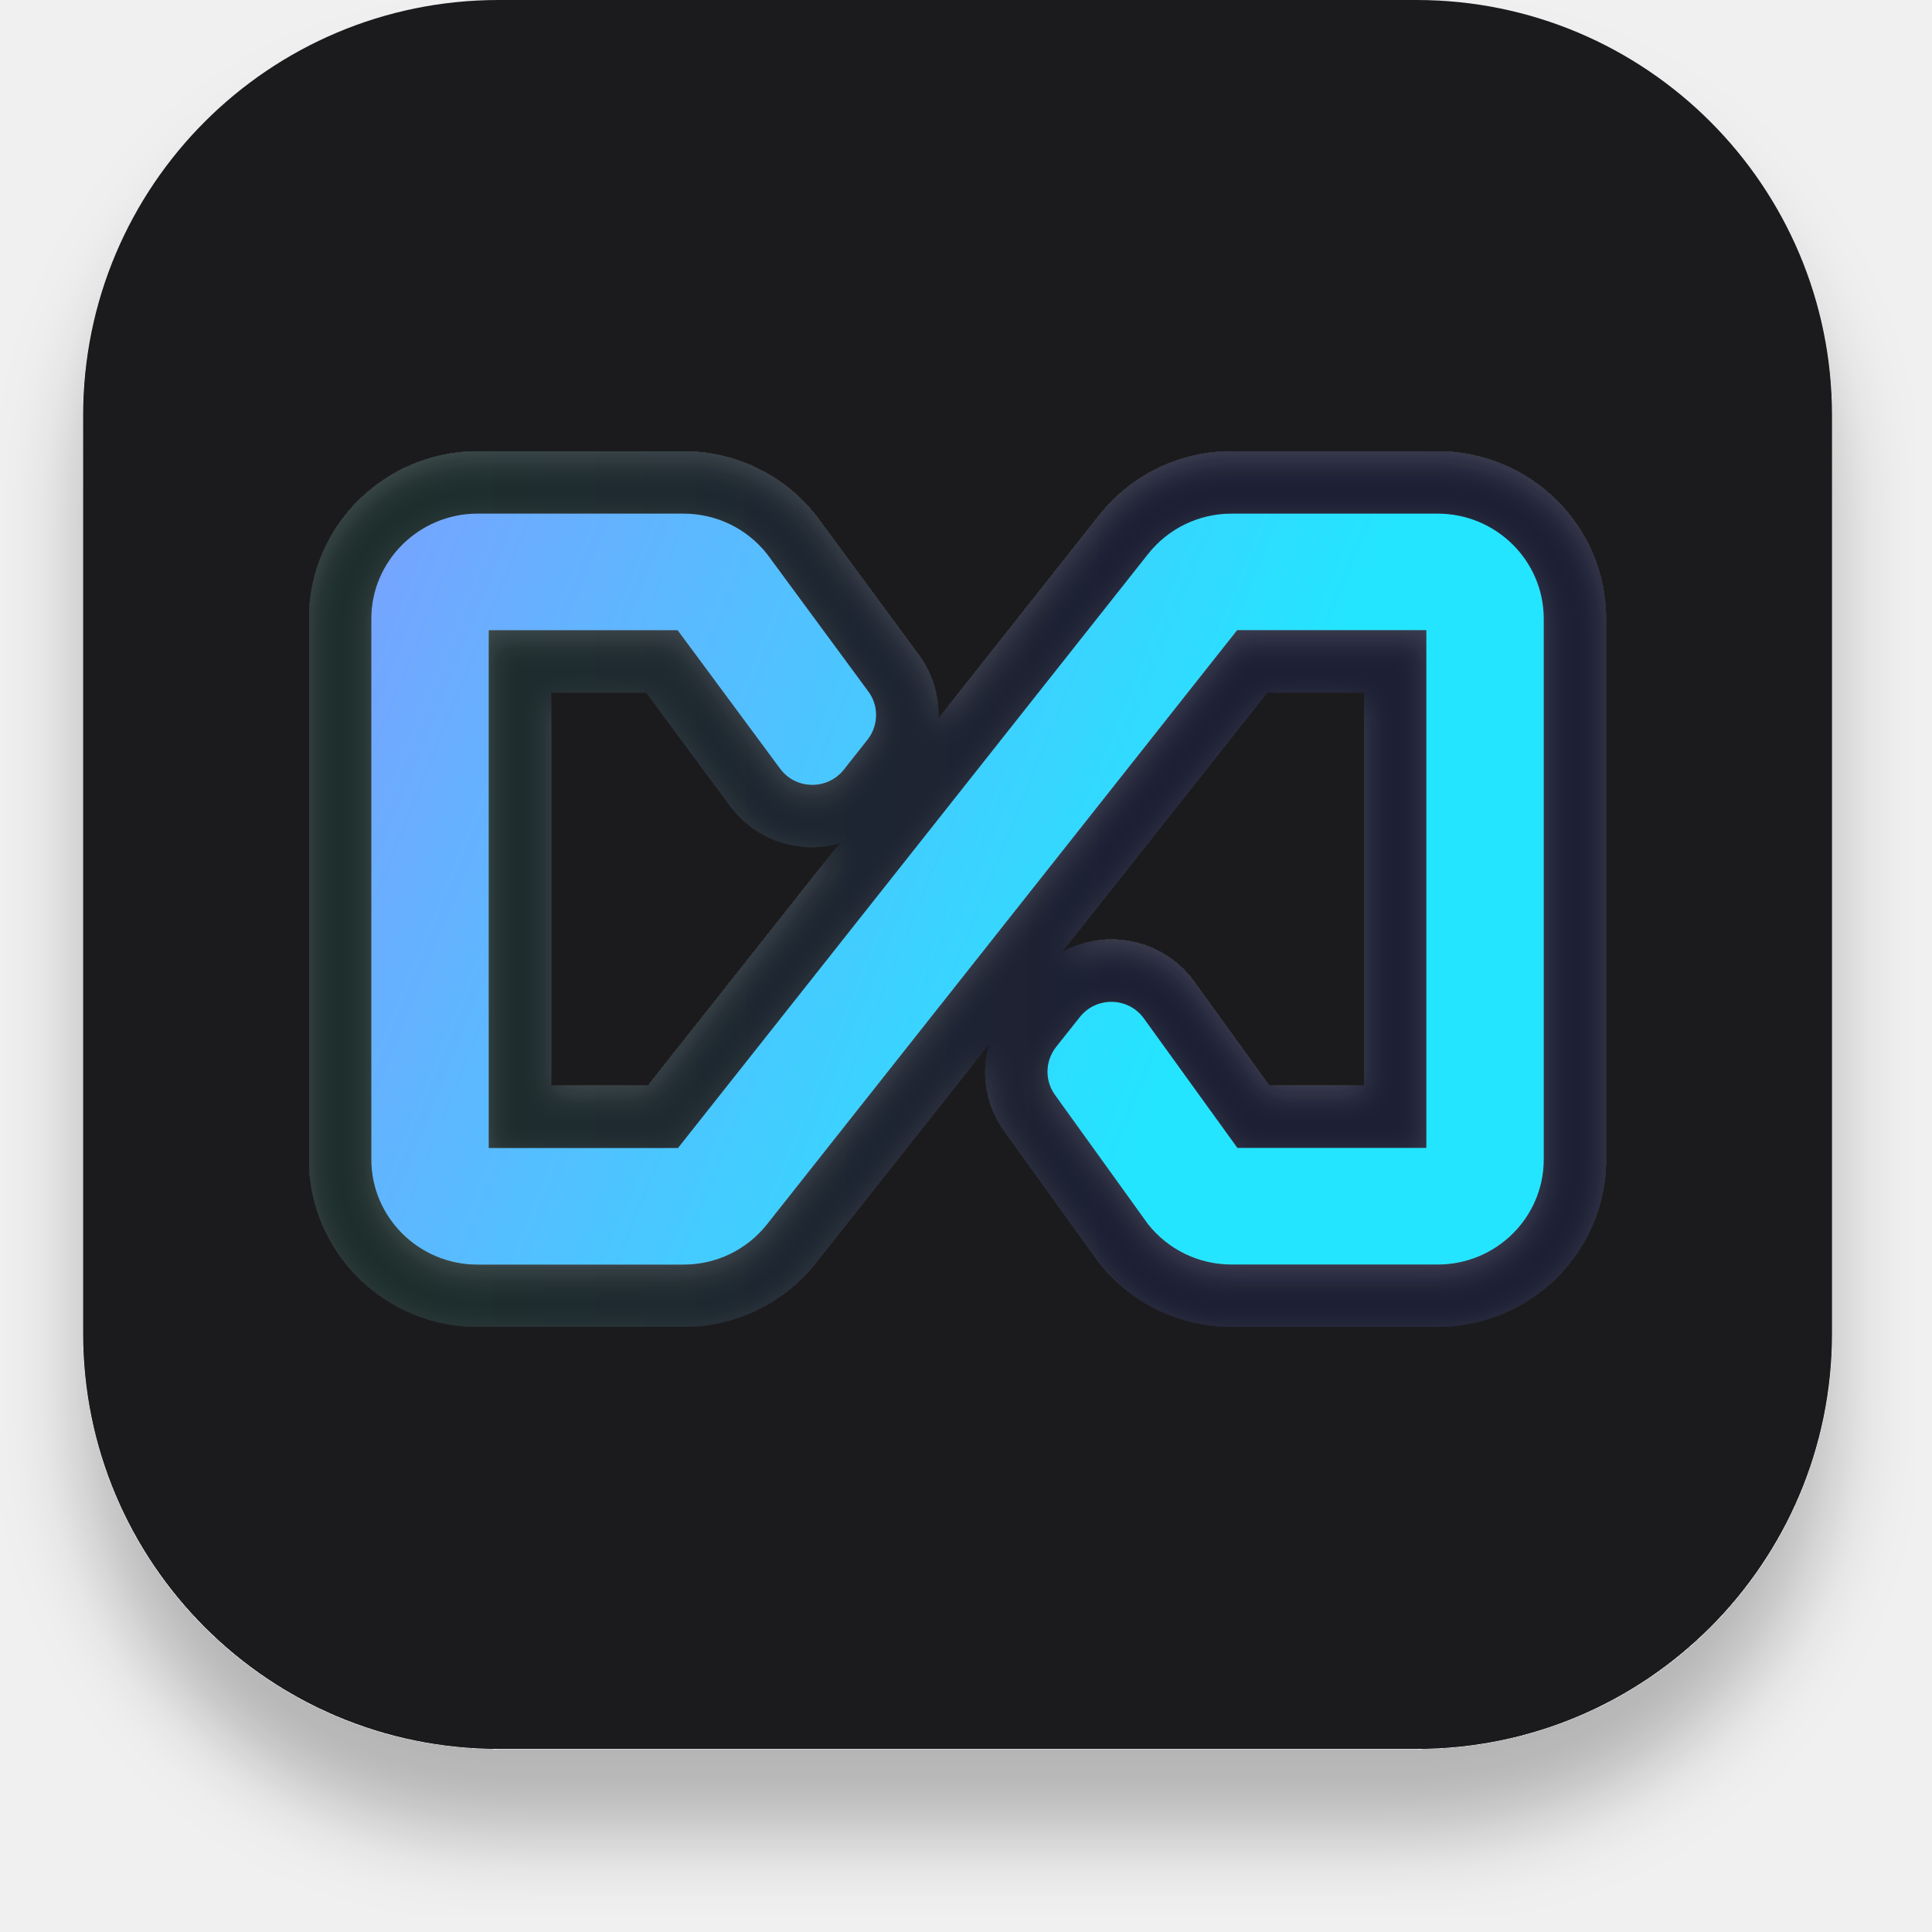
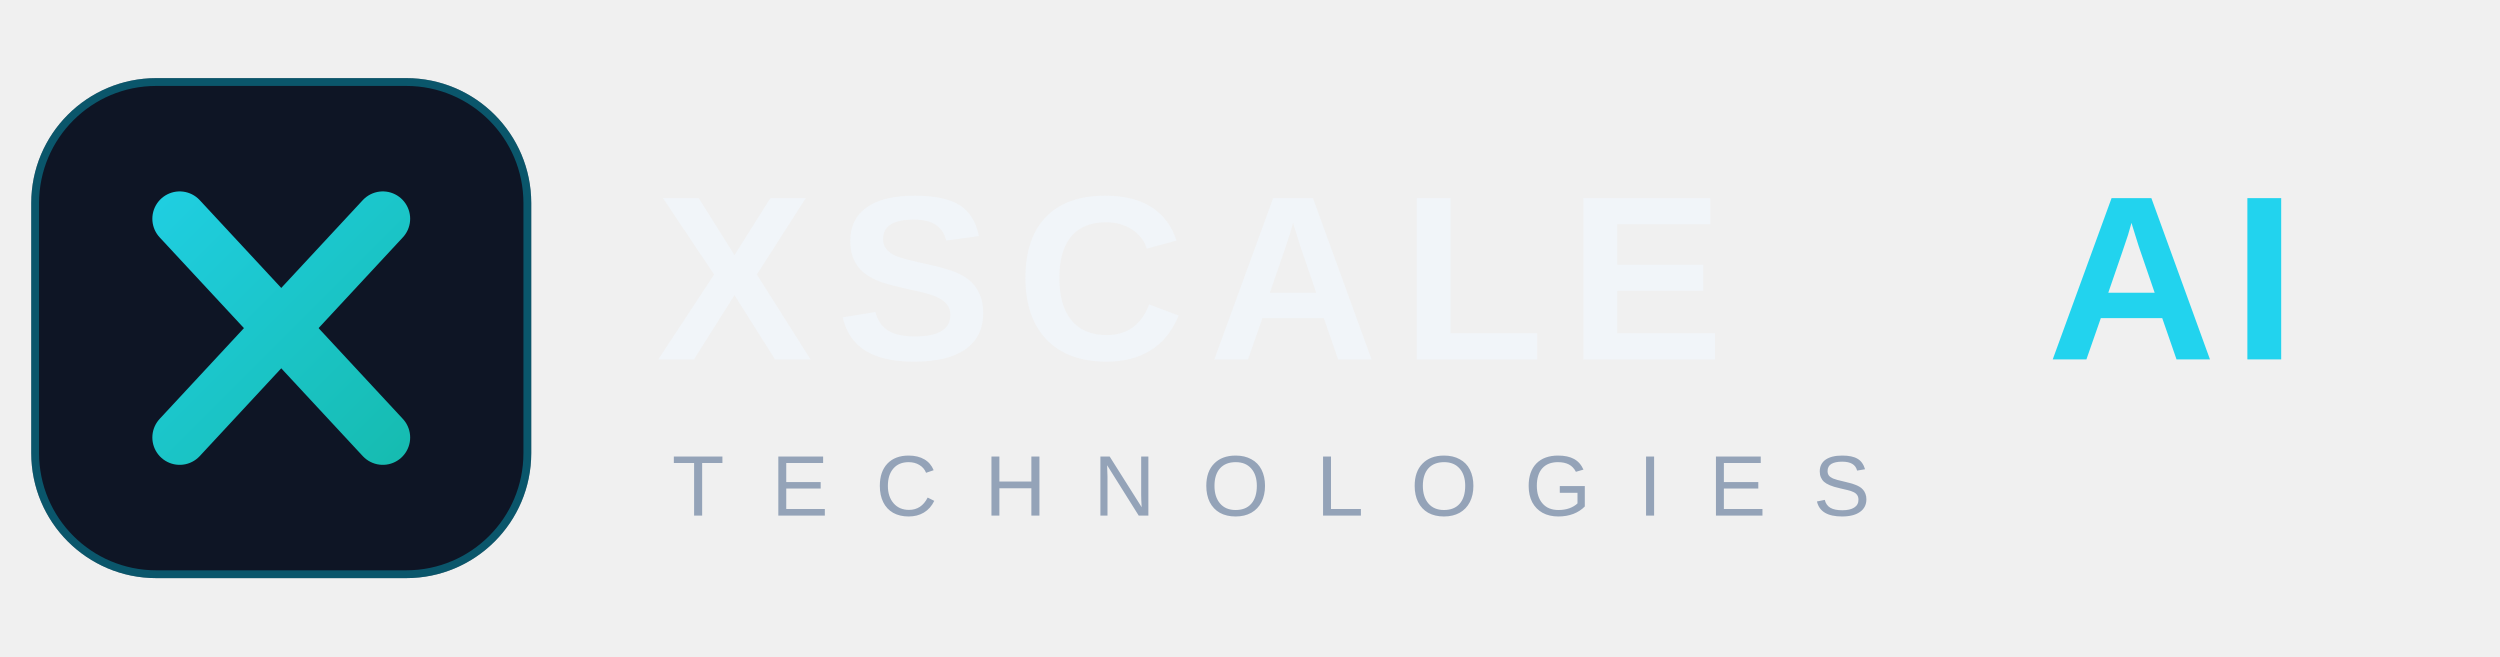
- <svg xmlns="http://www.w3.org/2000/svg" width="93" height="93" viewBox="0 0 93 93" fill="none">
-   <g filter="url(#filter0_d_4703_10188)">
-     <rect x="4" width="84.188" height="84.188" rx="20" fill="#1B1B1E" />
-     <path fill-rule="evenodd" clip-rule="evenodd" d="M50.827 50.41C50.296 51.095 50.283 52.057 50.817 52.751L55.254 58.916L55.268 58.934C56.246 60.164 57.719 60.87 59.29 60.87H69.203C72.014 60.87 74.311 58.611 74.311 55.809V29.785C74.311 26.987 72.014 24.724 69.203 24.724H59.29C57.715 24.724 56.244 25.43 55.267 26.665L46.258 38.05L32.637 55.261H23.526V30.336H32.62L37.578 37.035L37.588 37.048C38.361 38.026 39.843 38.02 40.616 37.051L41.761 35.603L41.768 35.595C42.299 34.908 42.312 33.942 41.769 33.246L36.93 26.678L36.919 26.664C35.942 25.43 34.475 24.724 32.896 24.724H22.983C20.183 24.724 17.875 26.989 17.875 29.785V55.812C17.875 58.608 20.179 60.873 22.983 60.873H32.896C34.474 60.873 35.941 60.167 36.918 58.938L59.552 30.333H68.66V55.258H59.565L55.023 48.969L55.008 48.951C54.237 47.982 52.756 47.982 51.985 48.951L50.834 50.4L50.827 50.41ZM33.256 56.09L40.118 47.42L47.042 38.671L56.051 27.285L33.256 56.09Z" fill="url(#paint0_linear_4703_10188)" />
-     <g filter="url(#filter1_bi_4703_10188)">
-       <mask id="path-3-outside-1_4703_10188" maskUnits="userSpaceOnUse" x="14.875" y="21.724" width="63" height="43" fill="black">
-         <rect fill="white" x="14.875" y="21.724" width="63" height="43" />
-         <path fill-rule="evenodd" clip-rule="evenodd" d="M50.827 50.41C50.296 51.095 50.283 52.057 50.817 52.751L55.254 58.916L55.268 58.934C56.246 60.164 57.719 60.87 59.29 60.87H69.203C72.014 60.87 74.311 58.611 74.311 55.809V29.785C74.311 26.987 72.014 24.724 69.203 24.724H59.29C57.715 24.724 56.244 25.43 55.267 26.665L46.258 38.05L32.637 55.261H23.526V30.336H32.62L37.578 37.035L37.588 37.048C38.361 38.026 39.843 38.02 40.616 37.051L41.761 35.603L41.768 35.595C42.299 34.908 42.312 33.942 41.769 33.246L36.93 26.678L36.919 26.664C35.942 25.43 34.475 24.724 32.896 24.724H22.983C20.183 24.724 17.875 26.989 17.875 29.785V55.812C17.875 58.608 20.179 60.873 22.983 60.873H32.896C34.474 60.873 35.941 60.167 36.918 58.938L59.552 30.333H68.66V55.258H59.565L55.023 48.969L55.008 48.951C54.237 47.982 52.756 47.982 51.985 48.951L50.834 50.4L50.827 50.41ZM33.256 56.09L40.118 47.42L47.042 38.671L56.051 27.285L33.256 56.09Z" />
-       </mask>
-       <path d="M50.817 52.751L53.252 50.998L53.224 50.961L53.196 50.923L50.817 52.751ZM50.827 50.41L53.199 52.246L53.2 52.246L50.827 50.41ZM55.254 58.916L52.819 60.668L52.86 60.726L52.905 60.782L55.254 58.916ZM55.268 58.934L57.617 57.068L57.617 57.068L55.268 58.934ZM55.267 26.665L52.915 24.802L52.914 24.803L55.267 26.665ZM46.258 38.05L48.61 39.912L48.611 39.912L46.258 38.05ZM32.637 55.261V58.261H34.089L34.989 57.123L32.637 55.261ZM23.526 55.261H20.526V58.261H23.526V55.261ZM23.526 30.336V27.336H20.526V30.336H23.526ZM32.62 30.336L35.031 28.552L34.132 27.336H32.62V30.336ZM37.578 37.035L35.166 38.82L35.195 38.858L35.224 38.895L37.578 37.035ZM37.588 37.048L35.234 38.907L35.234 38.907L37.588 37.048ZM40.616 37.051L42.962 38.922L42.969 38.913L40.616 37.051ZM41.761 35.603L44.114 37.464L44.124 37.452L44.133 37.44L41.761 35.603ZM41.768 35.595L44.14 37.432L44.14 37.431L41.768 35.595ZM41.769 33.246L39.354 35.026L39.379 35.06L39.404 35.093L41.769 33.246ZM36.93 26.678L39.345 24.898L39.314 24.856L39.281 24.816L36.93 26.678ZM36.919 26.664L34.567 28.527L34.567 28.527L36.919 26.664ZM36.918 58.938L39.267 60.804L39.27 60.799L36.918 58.938ZM59.552 30.333V27.333H58.1L57.199 28.471L59.552 30.333ZM68.66 30.333H71.66V27.333H68.66V30.333ZM68.66 55.258V58.258H71.66V55.258H68.66ZM59.565 55.258L57.133 57.014L58.031 58.258H59.565V55.258ZM55.023 48.969L57.455 47.212L57.414 47.156L57.37 47.101L55.023 48.969ZM55.008 48.951L52.661 50.819L52.661 50.819L55.008 48.951ZM51.985 48.951L49.638 47.083L49.636 47.085L51.985 48.951ZM50.834 50.4L48.485 48.535L48.473 48.549L48.462 48.564L50.834 50.4ZM33.256 56.09L30.904 54.228L35.609 57.952L33.256 56.09ZM40.118 47.42L37.766 45.558L37.766 45.558L40.118 47.42ZM47.042 38.671L49.395 40.532L49.395 40.532L47.042 38.671ZM56.051 27.285L58.404 29.147L53.699 25.423L56.051 27.285ZM53.196 50.923C53.509 51.331 53.487 51.874 53.199 52.246L48.455 48.573C47.106 50.316 47.058 52.782 48.438 54.578L53.196 50.923ZM57.688 57.163L53.252 50.998L48.382 54.503L52.819 60.668L57.688 57.163ZM57.617 57.068L57.602 57.049L52.905 60.782L52.92 60.801L57.617 57.068ZM59.29 57.87C58.627 57.87 58.021 57.576 57.617 57.068L52.919 60.8C54.47 62.752 56.812 63.87 59.29 63.87V57.87ZM69.203 57.87H59.29V63.87H69.203V57.87ZM71.311 55.809C71.311 56.922 70.39 57.87 69.203 57.87V63.87C73.638 63.87 77.311 60.3 77.311 55.809H71.311ZM71.311 29.785V55.809H77.311V29.785H71.311ZM69.203 27.724C70.388 27.724 71.311 28.674 71.311 29.785H77.311C77.311 25.299 73.64 21.724 69.203 21.724V27.724ZM59.29 27.724H69.203V21.724H59.29V27.724ZM57.619 28.527C58.023 28.016 58.625 27.724 59.29 27.724V21.724C56.805 21.724 54.465 22.844 52.915 24.802L57.619 28.527ZM48.611 39.912L57.62 28.526L52.914 24.803L43.905 36.189L48.611 39.912ZM34.989 57.123L48.61 39.912L43.905 36.188L30.285 53.399L34.989 57.123ZM23.526 58.261H32.637V52.261H23.526V58.261ZM20.526 30.336V55.261H26.526V30.336H20.526ZM32.62 27.336H23.526V33.336H32.62V27.336ZM39.989 35.251L35.031 28.552L30.208 32.121L35.166 38.82L39.989 35.251ZM39.942 35.188L39.932 35.176L35.224 38.895L35.234 38.907L39.942 35.188ZM38.27 35.181C38.691 34.653 39.506 34.636 39.942 35.188L35.234 38.907C37.215 41.416 40.996 41.387 42.962 38.922L38.27 35.181ZM39.409 33.742L38.263 35.19L42.969 38.913L44.114 37.464L39.409 33.742ZM39.396 33.758L39.389 33.767L44.133 37.44L44.14 37.432L39.396 33.758ZM39.404 35.093C39.084 34.682 39.107 34.131 39.396 33.758L44.14 37.431C45.492 35.685 45.541 33.203 44.133 31.4L39.404 35.093ZM34.514 28.457L39.354 35.026L44.184 31.467L39.345 24.898L34.514 28.457ZM34.567 28.527L34.578 28.54L39.281 24.816L39.271 24.802L34.567 28.527ZM32.896 27.724C33.563 27.724 34.162 28.015 34.567 28.527L39.271 24.802C37.721 22.845 35.386 21.724 32.896 21.724V27.724ZM22.983 27.724H32.896V21.724H22.983V27.724ZM20.875 29.785C20.875 28.68 21.806 27.724 22.983 27.724V21.724C18.561 21.724 14.875 25.298 14.875 29.785H20.875ZM20.875 55.812V29.785H14.875V55.812H20.875ZM22.983 57.873C21.803 57.873 20.875 56.918 20.875 55.812H14.875C14.875 60.297 18.555 63.873 22.983 63.873V57.873ZM32.896 57.873H22.983V63.873H32.896V57.873ZM34.569 57.071C34.164 57.581 33.564 57.873 32.896 57.873V63.873C35.385 63.873 37.718 62.753 39.267 60.804L34.569 57.071ZM57.199 28.471L34.565 57.076L39.27 60.799L61.904 32.194L57.199 28.471ZM68.66 27.333H59.552V33.333H68.66V27.333ZM71.66 55.258V30.333H65.66V55.258H71.66ZM59.565 58.258H68.66V52.258H59.565V58.258ZM52.591 50.725L57.133 57.014L61.997 53.501L57.455 47.212L52.591 50.725ZM52.661 50.819L52.676 50.837L57.37 47.101L57.356 47.083L52.661 50.819ZM54.333 50.819C53.902 51.359 53.091 51.359 52.661 50.819L57.356 47.083C55.384 44.605 51.61 44.605 49.638 47.083L54.333 50.819ZM53.184 52.266L54.335 50.816L49.636 47.085L48.485 48.535L53.184 52.266ZM53.2 52.246L53.207 52.236L48.462 48.564L48.454 48.574L53.2 52.246ZM35.609 57.952L42.471 49.281L37.766 45.558L30.904 54.228L35.609 57.952ZM42.471 49.281L49.395 40.532L44.69 36.809L37.766 45.558L42.471 49.281ZM49.395 40.532L58.404 29.147L53.699 25.424L44.69 36.809L49.395 40.532ZM53.699 25.423L30.904 54.228L35.609 57.951L58.404 29.147L53.699 25.423Z" fill="url(#paint1_linear_4703_10188)" fill-opacity="0.1" mask="url(#path-3-outside-1_4703_10188)" />
-     </g>
-   </g>
+ <svg xmlns="http://www.w3.org/2000/svg" width="320" height="84" viewBox="0 0 320 84" fill="none">
  <defs>
-     <filter id="filter0_d_4703_10188" x="0" y="0" width="92.188" height="92.188" filterUnits="userSpaceOnUse" color-interpolation-filters="sRGB">
-       <feFlood flood-opacity="0" result="BackgroundImageFix" />
-       <feColorMatrix in="SourceAlpha" type="matrix" values="0 0 0 0 0 0 0 0 0 0 0 0 0 0 0 0 0 0 127 0" result="hardAlpha" />
-       <feOffset dy="4" />
-       <feGaussianBlur stdDeviation="2" />
-       <feComposite in2="hardAlpha" operator="out" />
-       <feColorMatrix type="matrix" values="0 0 0 0 0 0 0 0 0 0 0 0 0 0 0 0 0 0 0.25 0" />
-       <feBlend mode="normal" in2="BackgroundImageFix" result="effect1_dropShadow_4703_10188" />
-       <feBlend mode="normal" in="SourceGraphic" in2="effect1_dropShadow_4703_10188" result="shape" />
-     </filter>
-     <filter id="filter1_bi_4703_10188" x="12.226" y="19.074" width="67.737" height="47.449" filterUnits="userSpaceOnUse" color-interpolation-filters="sRGB">
-       <feFlood flood-opacity="0" result="BackgroundImageFix" />
-       <feGaussianBlur in="BackgroundImageFix" stdDeviation="1.325" />
-       <feComposite in2="SourceAlpha" operator="in" result="effect1_backgroundBlur_4703_10188" />
-       <feBlend mode="normal" in="SourceGraphic" in2="effect1_backgroundBlur_4703_10188" result="shape" />
-       <feColorMatrix in="SourceAlpha" type="matrix" values="0 0 0 0 0 0 0 0 0 0 0 0 0 0 0 0 0 0 127 0" result="hardAlpha" />
-       <feOffset dy="0.442" />
-       <feGaussianBlur stdDeviation="0.662" />
-       <feComposite in2="hardAlpha" operator="arithmetic" k2="-1" k3="1" />
-       <feColorMatrix type="matrix" values="0 0 0 0 1 0 0 0 0 1 0 0 0 0 1 0 0 0 0.15 0" />
-       <feBlend mode="normal" in2="shape" result="effect2_innerShadow_4703_10188" />
-     </filter>
-     <linearGradient id="paint0_linear_4703_10188" x1="18.875" y1="25.724" x2="77.525" y2="49.462" gradientUnits="userSpaceOnUse">
-       <stop stop-color="#75A5FF" />
-       <stop offset="0.703" stop-color="#23E5FF" />
-     </linearGradient>
-     <linearGradient id="paint1_linear_4703_10188" x1="19.639" y1="26.367" x2="74.311" y2="26.367" gradientUnits="userSpaceOnUse">
-       <stop stop-color="#3CDEB6" />
-       <stop offset="0.656" stop-color="#364AFF" />
+     <linearGradient id="xscEmblem" x1="14" y1="14" x2="62" y2="62" gradientUnits="userSpaceOnUse">
+       <stop stop-color="#22d3ee" />
+       <stop offset="1" stop-color="#14b8a6" />
    </linearGradient>
  </defs>
+   <rect x="4" y="10" width="64" height="64" rx="16" fill="#0e1525" />
+   <rect x="4.5" y="10.5" width="63" height="63" rx="15.5" stroke="#06b6d4" stroke-opacity="0.4" />
+   <path d="M23 28 L49 56" stroke="url(#xscEmblem)" stroke-width="7" stroke-linecap="round" />
+   <path d="M49 28 L23 56" stroke="url(#xscEmblem)" stroke-width="7" stroke-linecap="round" />
+   <text x="84" y="46" font-family="Orbitron, Arial, sans-serif" font-weight="700" font-size="30" letter-spacing="3" fill="#f1f5f9">XSCALE</text>
+   <text x="262" y="46" font-family="Orbitron, Arial, sans-serif" font-weight="700" font-size="30" letter-spacing="2" fill="#22d3ee">AI</text>
+   <text x="86" y="66" font-family="Orbitron, Arial, sans-serif" font-weight="500" font-size="11" letter-spacing="6" fill="#94a3b8">TECHNOLOGIES</text>
</svg>
